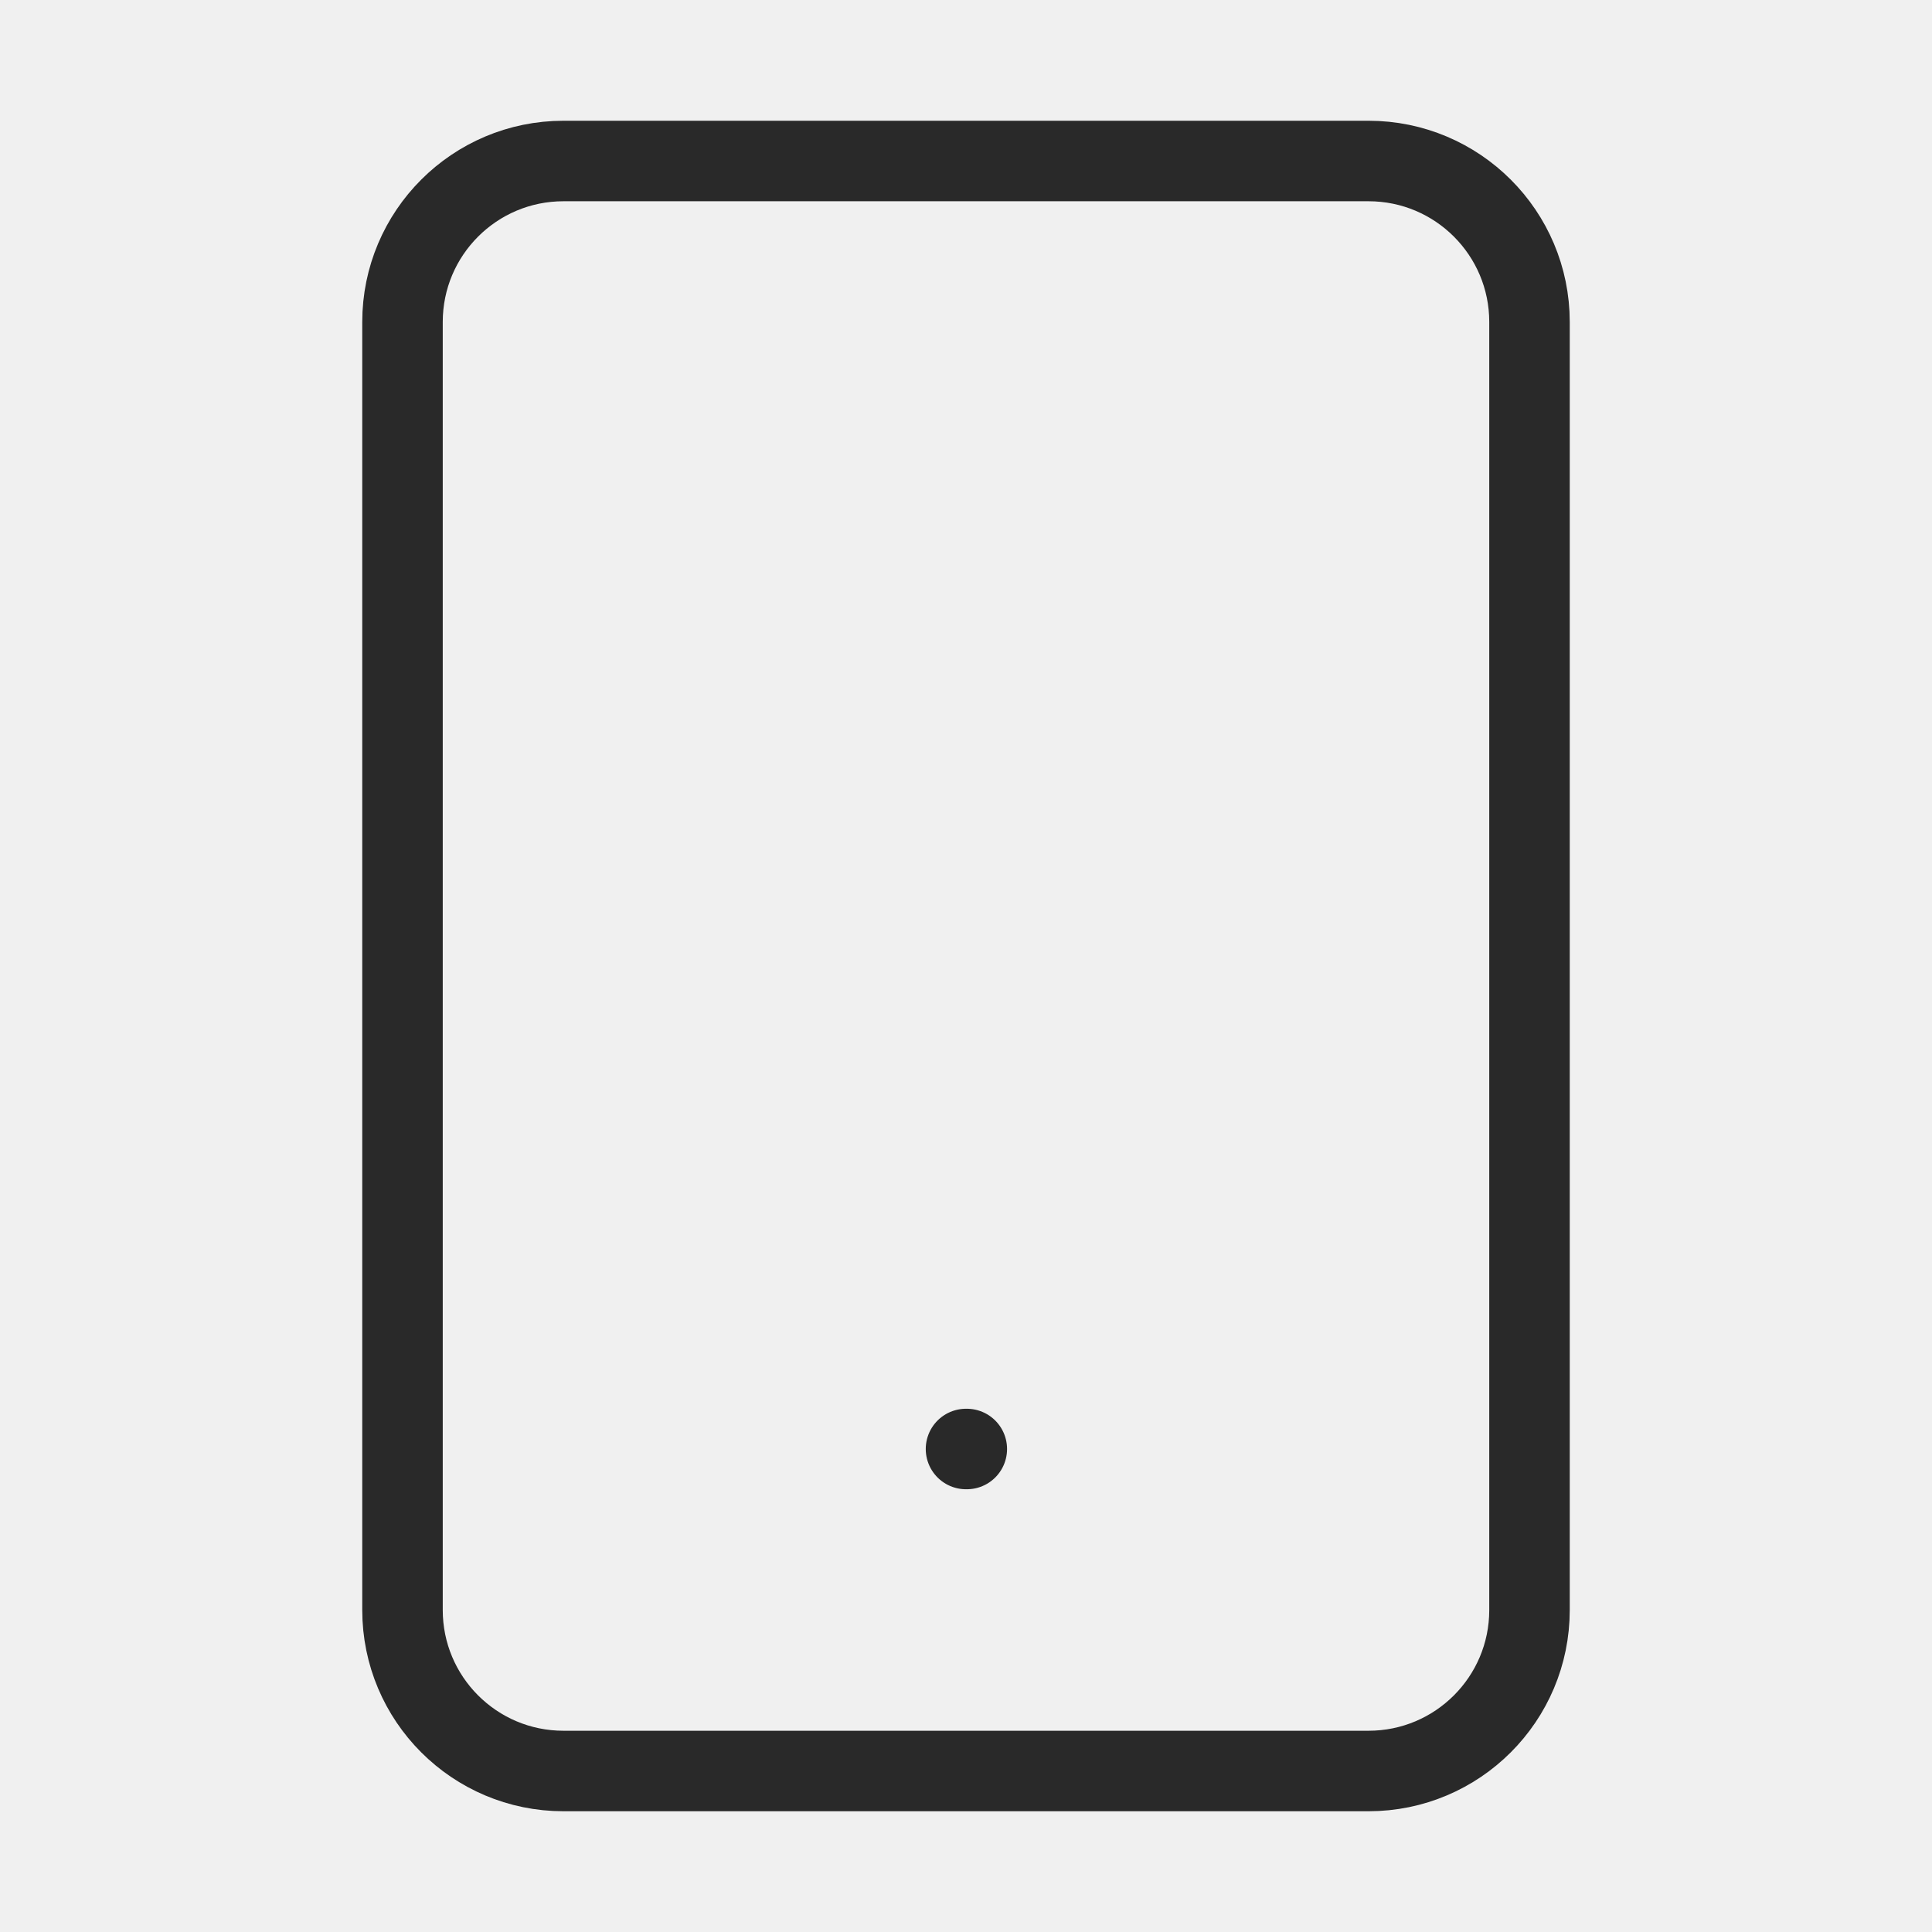
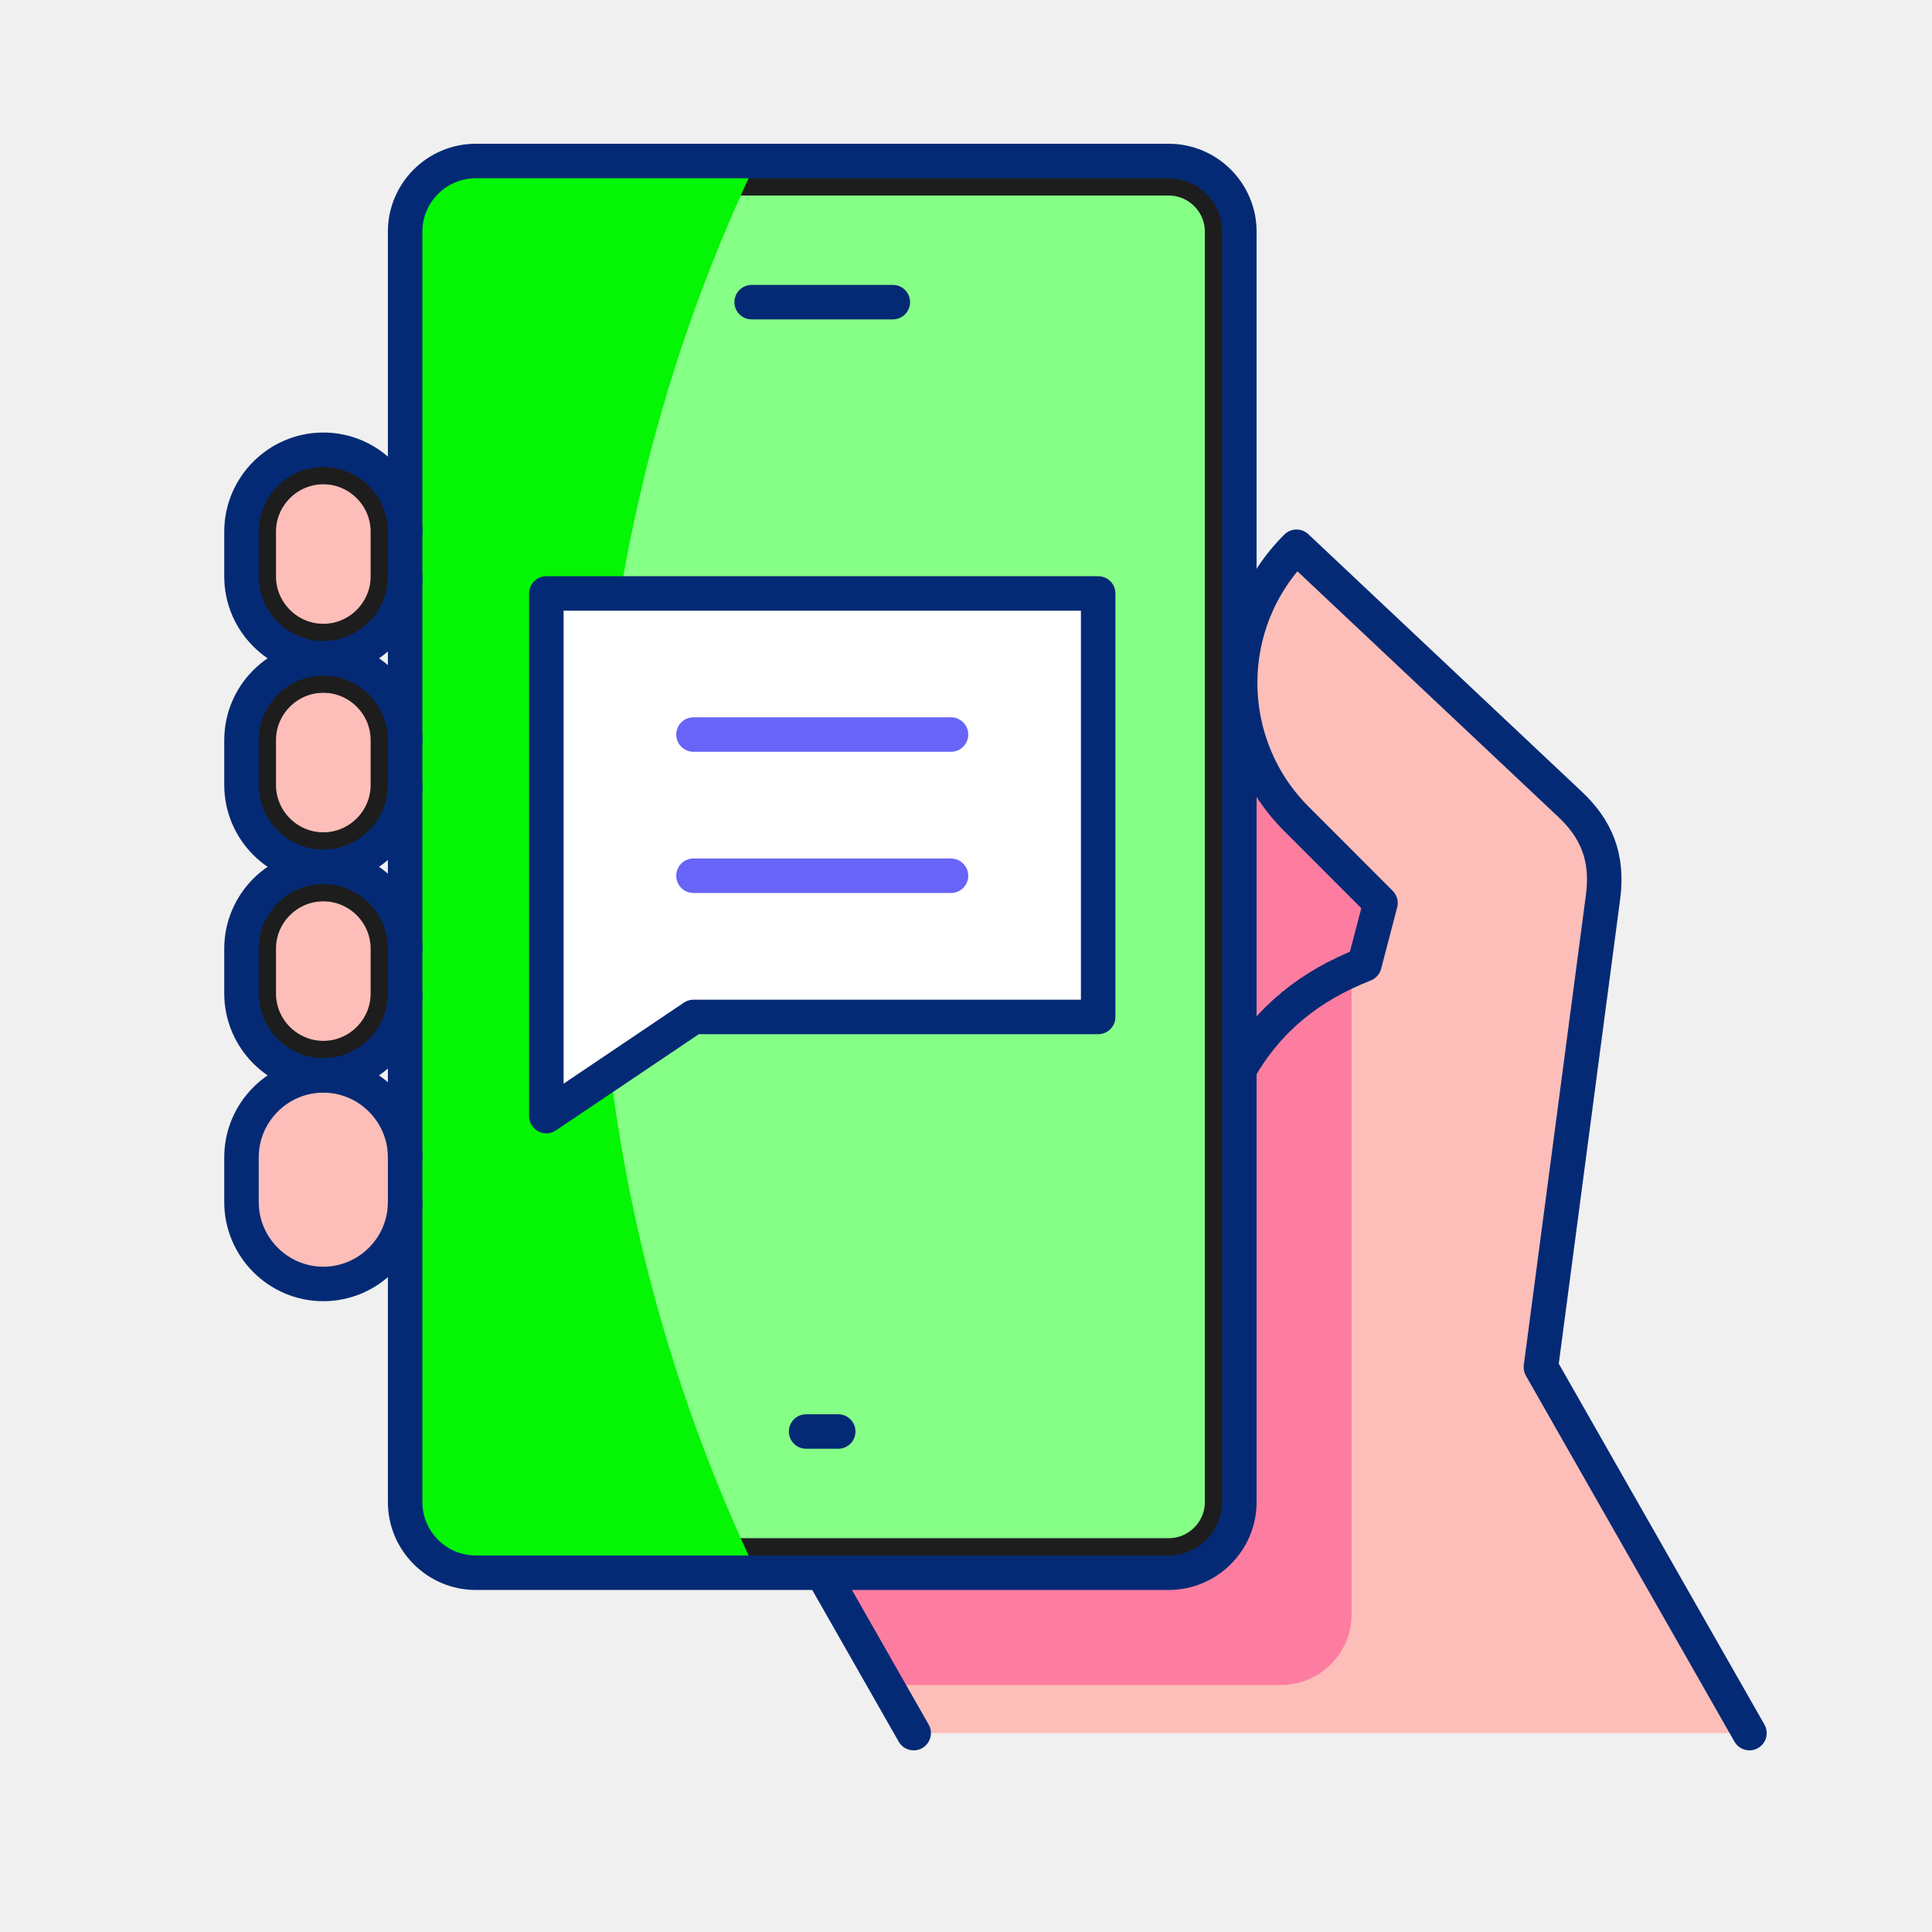
- <svg xmlns="http://www.w3.org/2000/svg" width="24" height="24" viewBox="0 0 24 24" fill="none">
-   <path d="M17 2H7C5.895 2 5 2.895 5 4V20C5 21.105 5.895 22 7 22H17C18.105 22 19 21.105 19 20V4C19 2.895 18.105 2 17 2Z" stroke="#292929" stroke-linecap="round" stroke-linejoin="round" />
-   <path d="M12 18H12.01" stroke="#292929" stroke-linecap="round" stroke-linejoin="round" />
+ <svg xmlns="http://www.w3.org/2000/svg" width="56" height="56" viewBox="0 0 56 56" fill="none">
+   <path d="M13.789 5.167H33.877C34.726 5.167 35.423 5.863 35.423 6.712V43.54C35.423 44.389 34.726 45.085 33.877 45.085H13.789C12.94 45.085 12.243 44.389 12.243 43.54V6.712C12.243 5.863 12.94 5.167 13.789 5.167Z" fill="#86FF86" stroke="#1D1D1D" />
+   <path d="M9.371 13.537C10.399 13.537 11.243 14.38 11.243 15.408V16.71C11.243 17.735 10.404 18.577 9.38 18.581H9.362C8.338 18.576 7.5 17.735 7.5 16.71V15.408C7.5 14.38 8.343 13.537 9.371 13.537Z" fill="#FDBEB9" stroke="#1D1D1D" />
+   <path d="M9.38 19.581L9.57 19.591C10.506 19.692 11.243 20.491 11.243 21.452V22.754C11.243 23.779 10.405 24.62 9.381 24.625H9.362C8.338 24.62 7.5 23.779 7.5 22.754V21.452C7.5 20.491 8.237 19.692 9.173 19.591L9.362 19.581H9.38Z" fill="#FDBEB9" stroke="#1D1D1D" />
+   <path d="M9.38 25.625L9.57 25.636C10.506 25.736 11.243 26.535 11.243 27.496V28.799C11.243 29.824 10.405 30.665 9.381 30.67H9.362C8.338 30.665 7.5 29.824 7.5 28.799V27.496C7.5 26.535 8.237 25.736 9.173 25.636L9.362 25.625H9.38Z" fill="#FDBEB9" stroke="#1D1D1D" />
+   <path fill-rule="evenodd" clip-rule="evenodd" d="M11.743 33.543C11.743 32.242 10.682 31.177 9.383 31.171C9.379 31.171 9.375 31.171 9.372 31.171C9.368 31.171 9.364 31.171 9.36 31.171C8.061 31.177 7 32.242 7 33.543V34.845C7 36.149 8.067 37.216 9.371 37.216C10.676 37.216 11.743 36.149 11.743 34.845L11.743 33.543Z" fill="#FDBEB9" />
+   <path fill-rule="evenodd" clip-rule="evenodd" d="M35.984 20.449C36.126 21.651 36.657 22.816 37.58 23.738L40.014 26.174L39.549 27.954C37.978 28.573 36.775 29.519 35.922 30.997V43.539C35.922 44.664 35.001 45.585 33.876 45.585H23.832L26.482 50.235H50.708L44.663 39.629L46.465 26C46.62 24.831 46.255 24.016 45.508 23.313L37.58 15.848C36.323 17.105 35.791 18.811 35.984 20.449Z" fill="#FDBEB9" />
+   <path fill-rule="evenodd" clip-rule="evenodd" d="M39.177 28.111C37.722 28.712 36.617 29.794 35.922 30.998V43.54C35.922 44.665 35.001 45.586 33.876 45.586H23.832L25.687 48.841H37.131C38.256 48.841 39.177 47.92 39.177 46.795V28.111Z" fill="#FD7DA0" />
+   <path fill-rule="evenodd" clip-rule="evenodd" d="M37.556 23.717C36.634 22.795 36.123 21.63 35.982 20.428H35.922V30.999C36.776 29.52 37.978 28.574 39.549 27.955L40.014 26.175L37.556 23.717Z" fill="#FD7DA0" />
+   <path fill-rule="evenodd" clip-rule="evenodd" d="M21.933 4.667H13.789C12.664 4.667 11.743 5.587 11.743 6.712C11.743 18.988 11.743 31.264 11.743 43.539C11.743 44.665 12.664 45.586 13.789 45.586H21.933C18.979 39.387 17.323 32.45 17.323 25.126C17.323 17.802 18.979 10.865 21.933 4.667Z" fill="#04F604" />
+   <path d="M11.743 16.71C11.743 18.014 10.676 19.082 9.371 19.082C8.067 19.082 7 18.014 7 16.71V15.408C7 14.104 8.067 13.037 9.371 13.037C10.676 13.037 11.743 14.104 11.743 15.408" stroke="#052A75" stroke-miterlimit="22.926" stroke-linecap="round" stroke-linejoin="round" />
+   <path d="M11.743 22.754C11.743 24.058 10.676 25.125 9.371 25.125C8.067 25.125 7 24.058 7 22.754V21.452C7 20.148 8.067 19.081 9.371 19.081C10.676 19.081 11.743 20.148 11.743 21.452" stroke="#052A75" stroke-miterlimit="22.926" stroke-linecap="round" stroke-linejoin="round" />
+   <path d="M11.743 28.798C11.743 30.103 10.676 31.17 9.371 31.17C8.067 31.17 7 30.103 7 28.798V27.496C7 26.192 8.067 25.125 9.371 25.125C10.676 25.125 11.743 26.192 11.743 27.496" stroke="#052A75" stroke-miterlimit="22.926" stroke-linecap="round" stroke-linejoin="round" />
+   <path d="M11.743 34.845C11.743 36.149 10.676 37.216 9.371 37.216C8.067 37.216 7 36.149 7 34.845V33.543C7 32.239 8.067 31.171 9.371 31.171C10.676 31.171 11.743 32.239 11.743 33.543" stroke="#052A75" stroke-miterlimit="22.926" stroke-linecap="round" stroke-linejoin="round" />
+   <path fill-rule="evenodd" clip-rule="evenodd" d="M13.789 4.667H33.877C35.002 4.667 35.923 5.587 35.923 6.712V43.539C35.923 44.665 35.002 45.586 33.877 45.586H13.789C12.664 45.586 11.743 44.665 11.743 43.539V6.712C11.743 5.587 12.664 4.667 13.789 4.667Z" stroke="#052A75" stroke-miterlimit="22.926" stroke-linecap="round" stroke-linejoin="round" />
+   <path d="M35.937 30.972C36.789 29.508 37.987 28.569 39.549 27.954L40.014 26.174L37.58 23.738C35.401 21.56 35.401 18.027 37.58 15.848L45.509 23.313C46.255 24.016 46.62 24.831 46.465 26L44.664 39.629L50.709 50.235" stroke="#052A75" stroke-miterlimit="22.926" stroke-linecap="round" stroke-linejoin="round" />
+   <path d="M21.787 8.758H25.879" stroke="#052A75" stroke-miterlimit="22.926" stroke-linecap="round" stroke-linejoin="round" />
+   <path d="M23.904 45.709L26.483 50.235" stroke="#052A75" stroke-miterlimit="22.926" stroke-linecap="round" stroke-linejoin="round" />
+   <path d="M23.366 41.493H24.296" stroke="#052A75" stroke-miterlimit="22.926" stroke-linecap="round" stroke-linejoin="round" />
+   <path fill-rule="evenodd" clip-rule="evenodd" d="M31.831 17.202H15.836V32.35L20.102 29.477H31.831V17.202Z" fill="white" />
+   <path d="M20.101 21.291H27.565" stroke="#6864F7" stroke-miterlimit="22.926" stroke-linecap="round" stroke-linejoin="round" />
+   <path d="M20.101 25.384H27.565" stroke="#6864F7" stroke-miterlimit="22.926" stroke-linecap="round" stroke-linejoin="round" />
+   <path fill-rule="evenodd" clip-rule="evenodd" d="M15.836 17.202H31.831V29.477H20.102L15.836 32.35V17.202Z" stroke="#052A75" stroke-miterlimit="22.926" stroke-linecap="round" stroke-linejoin="round" />
</svg>
